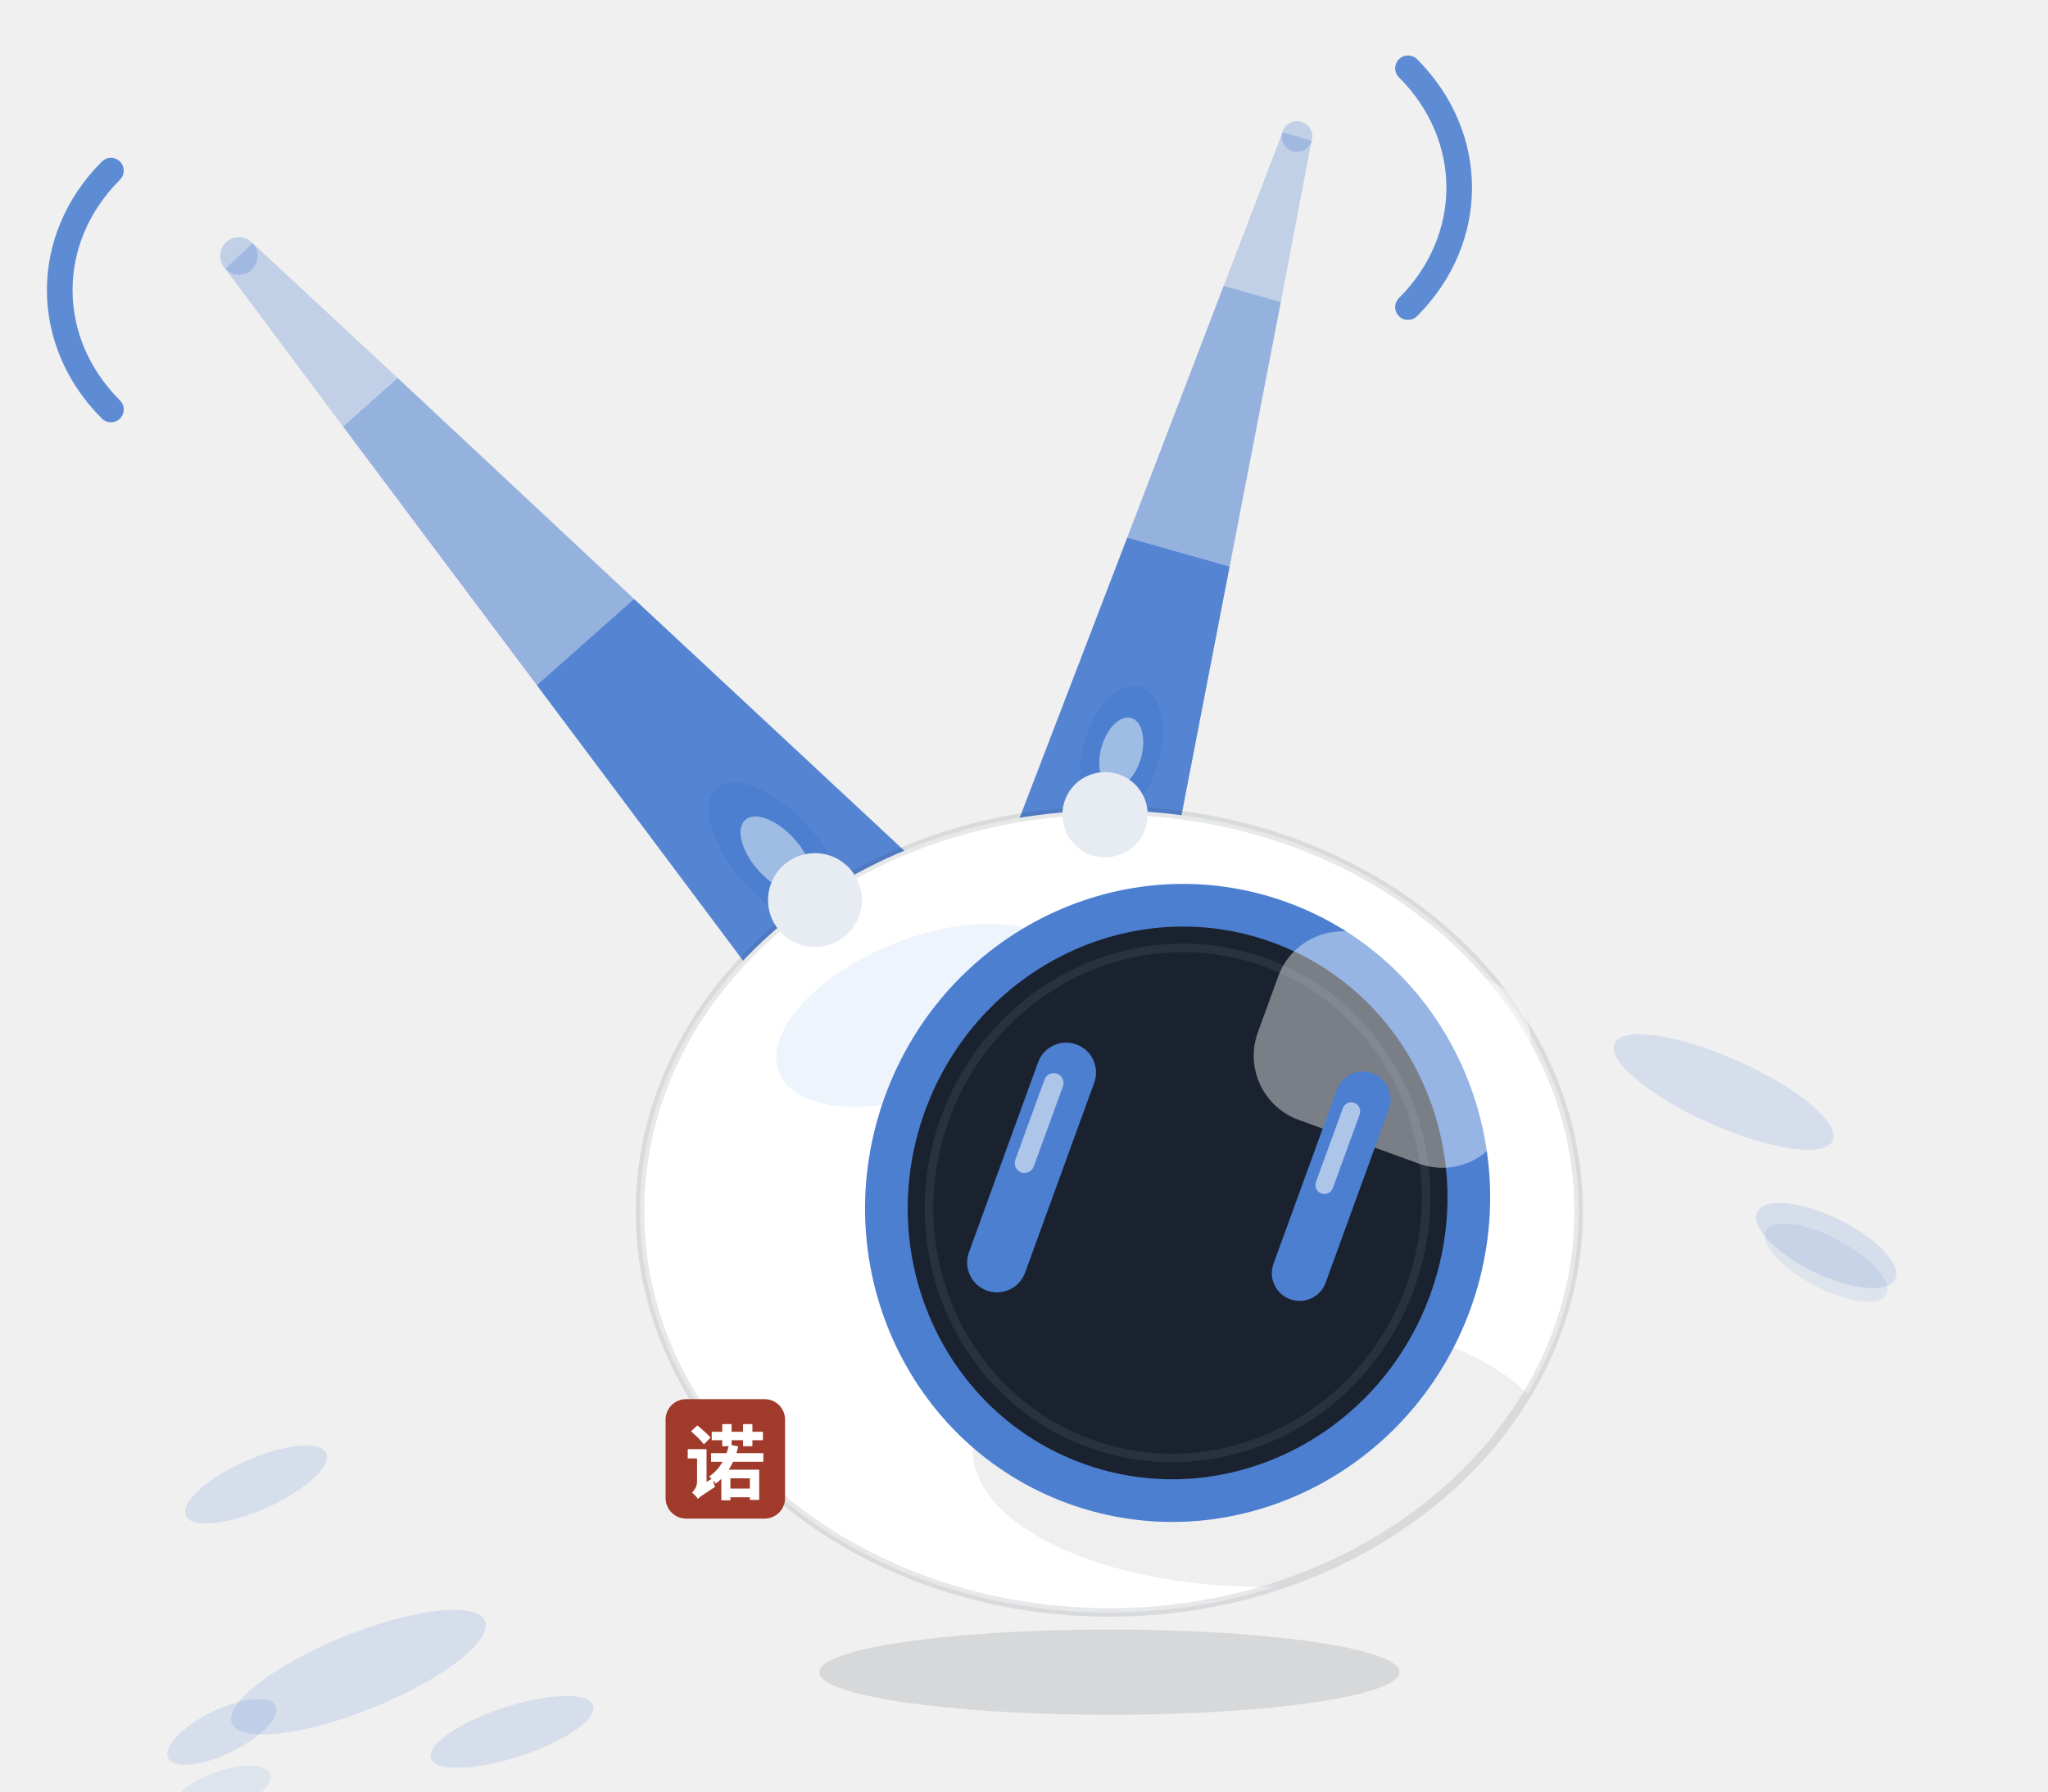
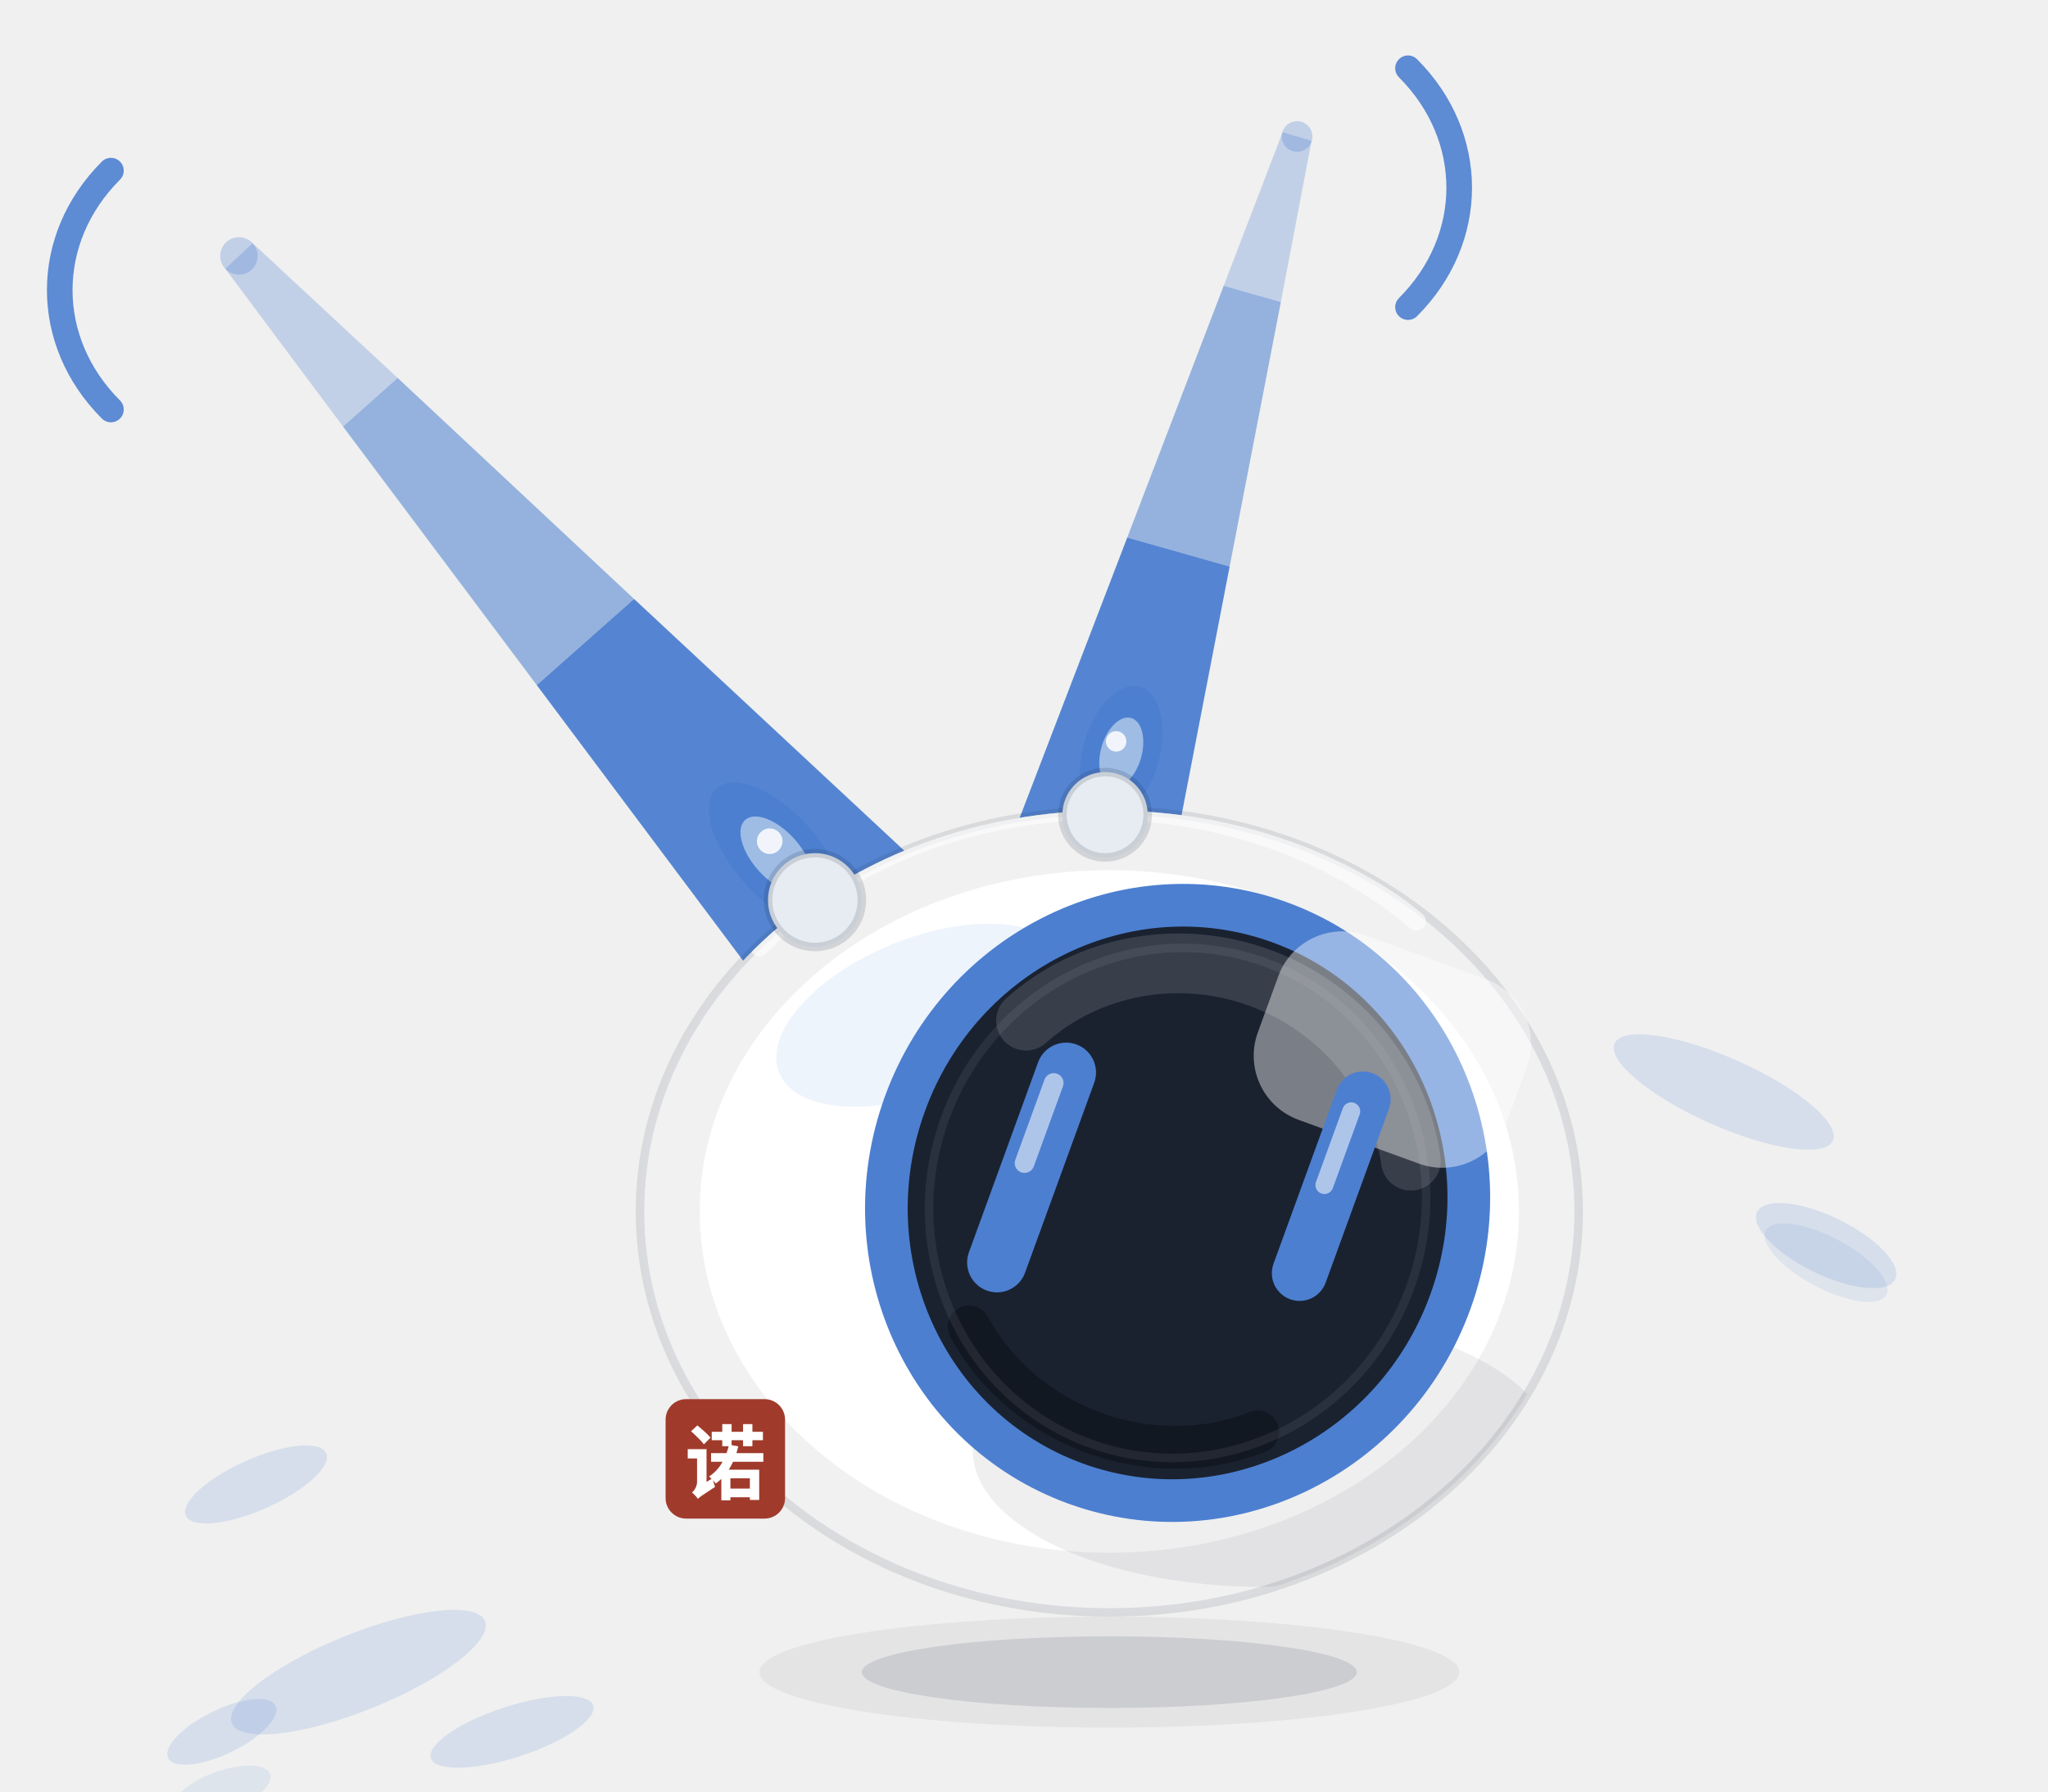
<svg xmlns="http://www.w3.org/2000/svg" width="240" height="210" viewBox="0 0 240 210" role="img" aria-label="诺瓦 v4：聆听态">
  <defs>
    <clipPath id="ballClip">
      <ellipse cx="130" cy="142" rx="55" ry="47" />
    </clipPath>
  </defs>
  <g fill="rgba(76,127,208,.16)">
    <ellipse cx="42" cy="196" rx="16" ry="4.5" transform="rotate(-22 42 196)" />
    <ellipse cx="60" cy="203" rx="10" ry="3" transform="rotate(-18 60 203)" />
    <ellipse cx="30" cy="174" rx="9" ry="3" transform="rotate(-24 30 174)" />
    <ellipse cx="202" cy="128" rx="14" ry="4" transform="rotate(24 202 128)" />
    <ellipse cx="26" cy="203" rx="7" ry="2.6" transform="rotate(-26 26 203)" />
    <ellipse cx="214" cy="146" rx="9" ry="3.4" transform="rotate(26 214 146)" />
  </g>
  <g fill="rgba(76,127,208,.11)">
    <ellipse cx="214" cy="148" rx="8" ry="3" transform="rotate(28 214 148)" />
    <ellipse cx="26" cy="210" rx="6" ry="2.4" transform="rotate(-20 26 210)" />
  </g>
  <path d="M106.6 100.3L74.3 70.2L62.9 80.3L89.4 115.7Z" fill="rgba(76,127,208,.94)" />
  <path d="M74.3 70.2L46.6 44.3L40.2 50.0L62.9 80.3Z" fill="rgba(76,127,208,.55)" />
  <path d="M46.6 44.3L29.6 28.5L26.4 31.5L40.2 50.0Z" fill="rgba(76,127,208,.28)" />
  <circle cx="28" cy="30" r="2.2" fill="rgba(76,127,208,.28)" />
  <path d="M137.1 102.6L144.1 66.4L132.1 63.0L118.9 97.4Z" fill="rgba(76,127,208,.94)" />
  <path d="M144.1 66.4L150.1 35.4L143.4 33.5L132.1 63.0Z" fill="rgba(76,127,208,.55)" />
  <path d="M150.1 35.4L153.7 16.5L150.3 15.5L143.4 33.5Z" fill="rgba(76,127,208,.28)" />
  <circle cx="152" cy="16" r="1.8" fill="rgba(76,127,208,.28)" />
  <ellipse cx="91" cy="100.2" rx="10.5" ry="5" transform="rotate(48 91 100.2)" fill="rgba(76,127,208,.94)" />
  <ellipse cx="91" cy="100.2" rx="5.5" ry="2.8" transform="rotate(48 91 100.2)" fill="rgba(169,196,232,.88)" />
+   <circle cx="90.2" cy="98.6" r="1.5" fill="rgba(255,255,255,.85)" />
  <ellipse cx="131.4" cy="88.2" rx="8" ry="4.5" transform="rotate(-74 131.4 88.2)" fill="rgba(76,127,208,.94)" />
  <ellipse cx="131.4" cy="88.2" rx="4.2" ry="2.4" transform="rotate(-74 131.4 88.2)" fill="rgba(169,196,232,.88)" />
+   <circle cx="130.8" cy="86.9" r="1.2" fill="rgba(255,255,255,.85)" />
  <ellipse cx="130" cy="142" rx="55" ry="47" fill="#FFFFFF" stroke="rgba(18,26,40,.10)" stroke-width="1" />
+   <ellipse cx="130" cy="142" rx="51.5" ry="43.5" fill="none" stroke="rgba(18,26,40,.06)" stroke-width="7" clip-path="url(#ballClip)" />
+   <path d="M89 111 A 52 44 0 0 1 166 108" fill="none" stroke="rgba(255,255,255,.8)" stroke-width="2.2" stroke-linecap="round" clip-path="url(#ballClip)" opacity=".75" />
+   <path d="M86 172 A 51 42 0 0 0 174 172" fill="none" stroke="rgba(18,26,40,.08)" stroke-width="1.5" clip-path="url(#ballClip)" />
  <ellipse cx="148" cy="170" rx="34" ry="16" fill="rgba(18,26,40,.07)" clip-path="url(#ballClip)" />
  <ellipse cx="108" cy="119" rx="18" ry="9" fill="rgba(224,234,248,.55)" transform="rotate(-22 108 119)" />
-   <circle cx="95.5" cy="105.5" r="5.5" fill="#E7ECF3" />
-   <circle cx="129.5" cy="95.5" r="5" fill="#E7ECF3" />
+   <circle cx="95.5" cy="105.5" r="5.5" fill="#E7ECF3" stroke="rgba(18,26,40,.14)" stroke-width="1" />
+   <circle cx="129.5" cy="95.5" r="5" fill="#E7ECF3" stroke="rgba(18,26,40,.14)" stroke-width="1" />
  <g transform="rotate(20 138 141)">
    <ellipse cx="138" cy="141" rx="34" ry="35" fill="#1A2230" />
+     <path d="M114 127 A 27 26 0 0 1 162 127" fill="none" stroke="rgba(255,255,255,.13)" stroke-width="7" stroke-linecap="round" />
+     <path d="M120 163 A 26 24 0 0 0 156 163" fill="none" stroke="rgba(0,0,0,.3)" stroke-width="5" stroke-linecap="round" />
    <ellipse cx="138" cy="141" rx="34" ry="35" fill="none" stroke="#4C7FD0" stroke-width="5" />
    <ellipse cx="138" cy="141" rx="29" ry="30" fill="none" stroke="rgba(255,255,255,.07)" stroke-width="1" />
    <rect x="140" y="104" width="31" height="23" rx="8" fill="rgba(255,255,255,.42)" />
    <rect x="117" y="127.6" width="7" height="30.7" rx="3.5" fill="#4C7FD0" />
    <rect x="151" y="118.9" width="6.5" height="28.2" rx="3.25" fill="#4C7FD0" />
    <rect x="118.4" y="131.6" width="2.3" height="12.3" rx="1.15" fill="rgba(255,255,255,.55)" />
    <rect x="152.4" y="122.9" width="2.1" height="11.3" rx="1.05" fill="rgba(255,255,255,.55)" />
  </g>
  <g fill="none" stroke="#4C7FD0" stroke-width="3" stroke-linecap="round">
    <path d="M13 20 C5 28 5 40 13 48" opacity=".9" />
    <path d="M165 8 C173 16 173 28 165 36" opacity=".9" />
  </g>
  <rect x="78" y="164" width="14" height="14" rx="2.4" fill="#A03B2C" />
  <text x="85" y="175" text-anchor="middle" font-family="'Songti SC','Noto Serif SC','SimSun',serif" font-size="9.5" font-weight="700" fill="#FFFFFF">诺</text>
-   <ellipse cx="130" cy="196" rx="34" ry="5" fill="rgba(18,26,40,.11)" />
+   <ellipse cx="130" cy="196" rx="41" ry="6.5" fill="rgba(18,26,40,.11)" opacity=".5" />
+   <ellipse cx="130" cy="196" rx="29" ry="4.2" fill="rgba(18,26,40,.11)" />
</svg>
